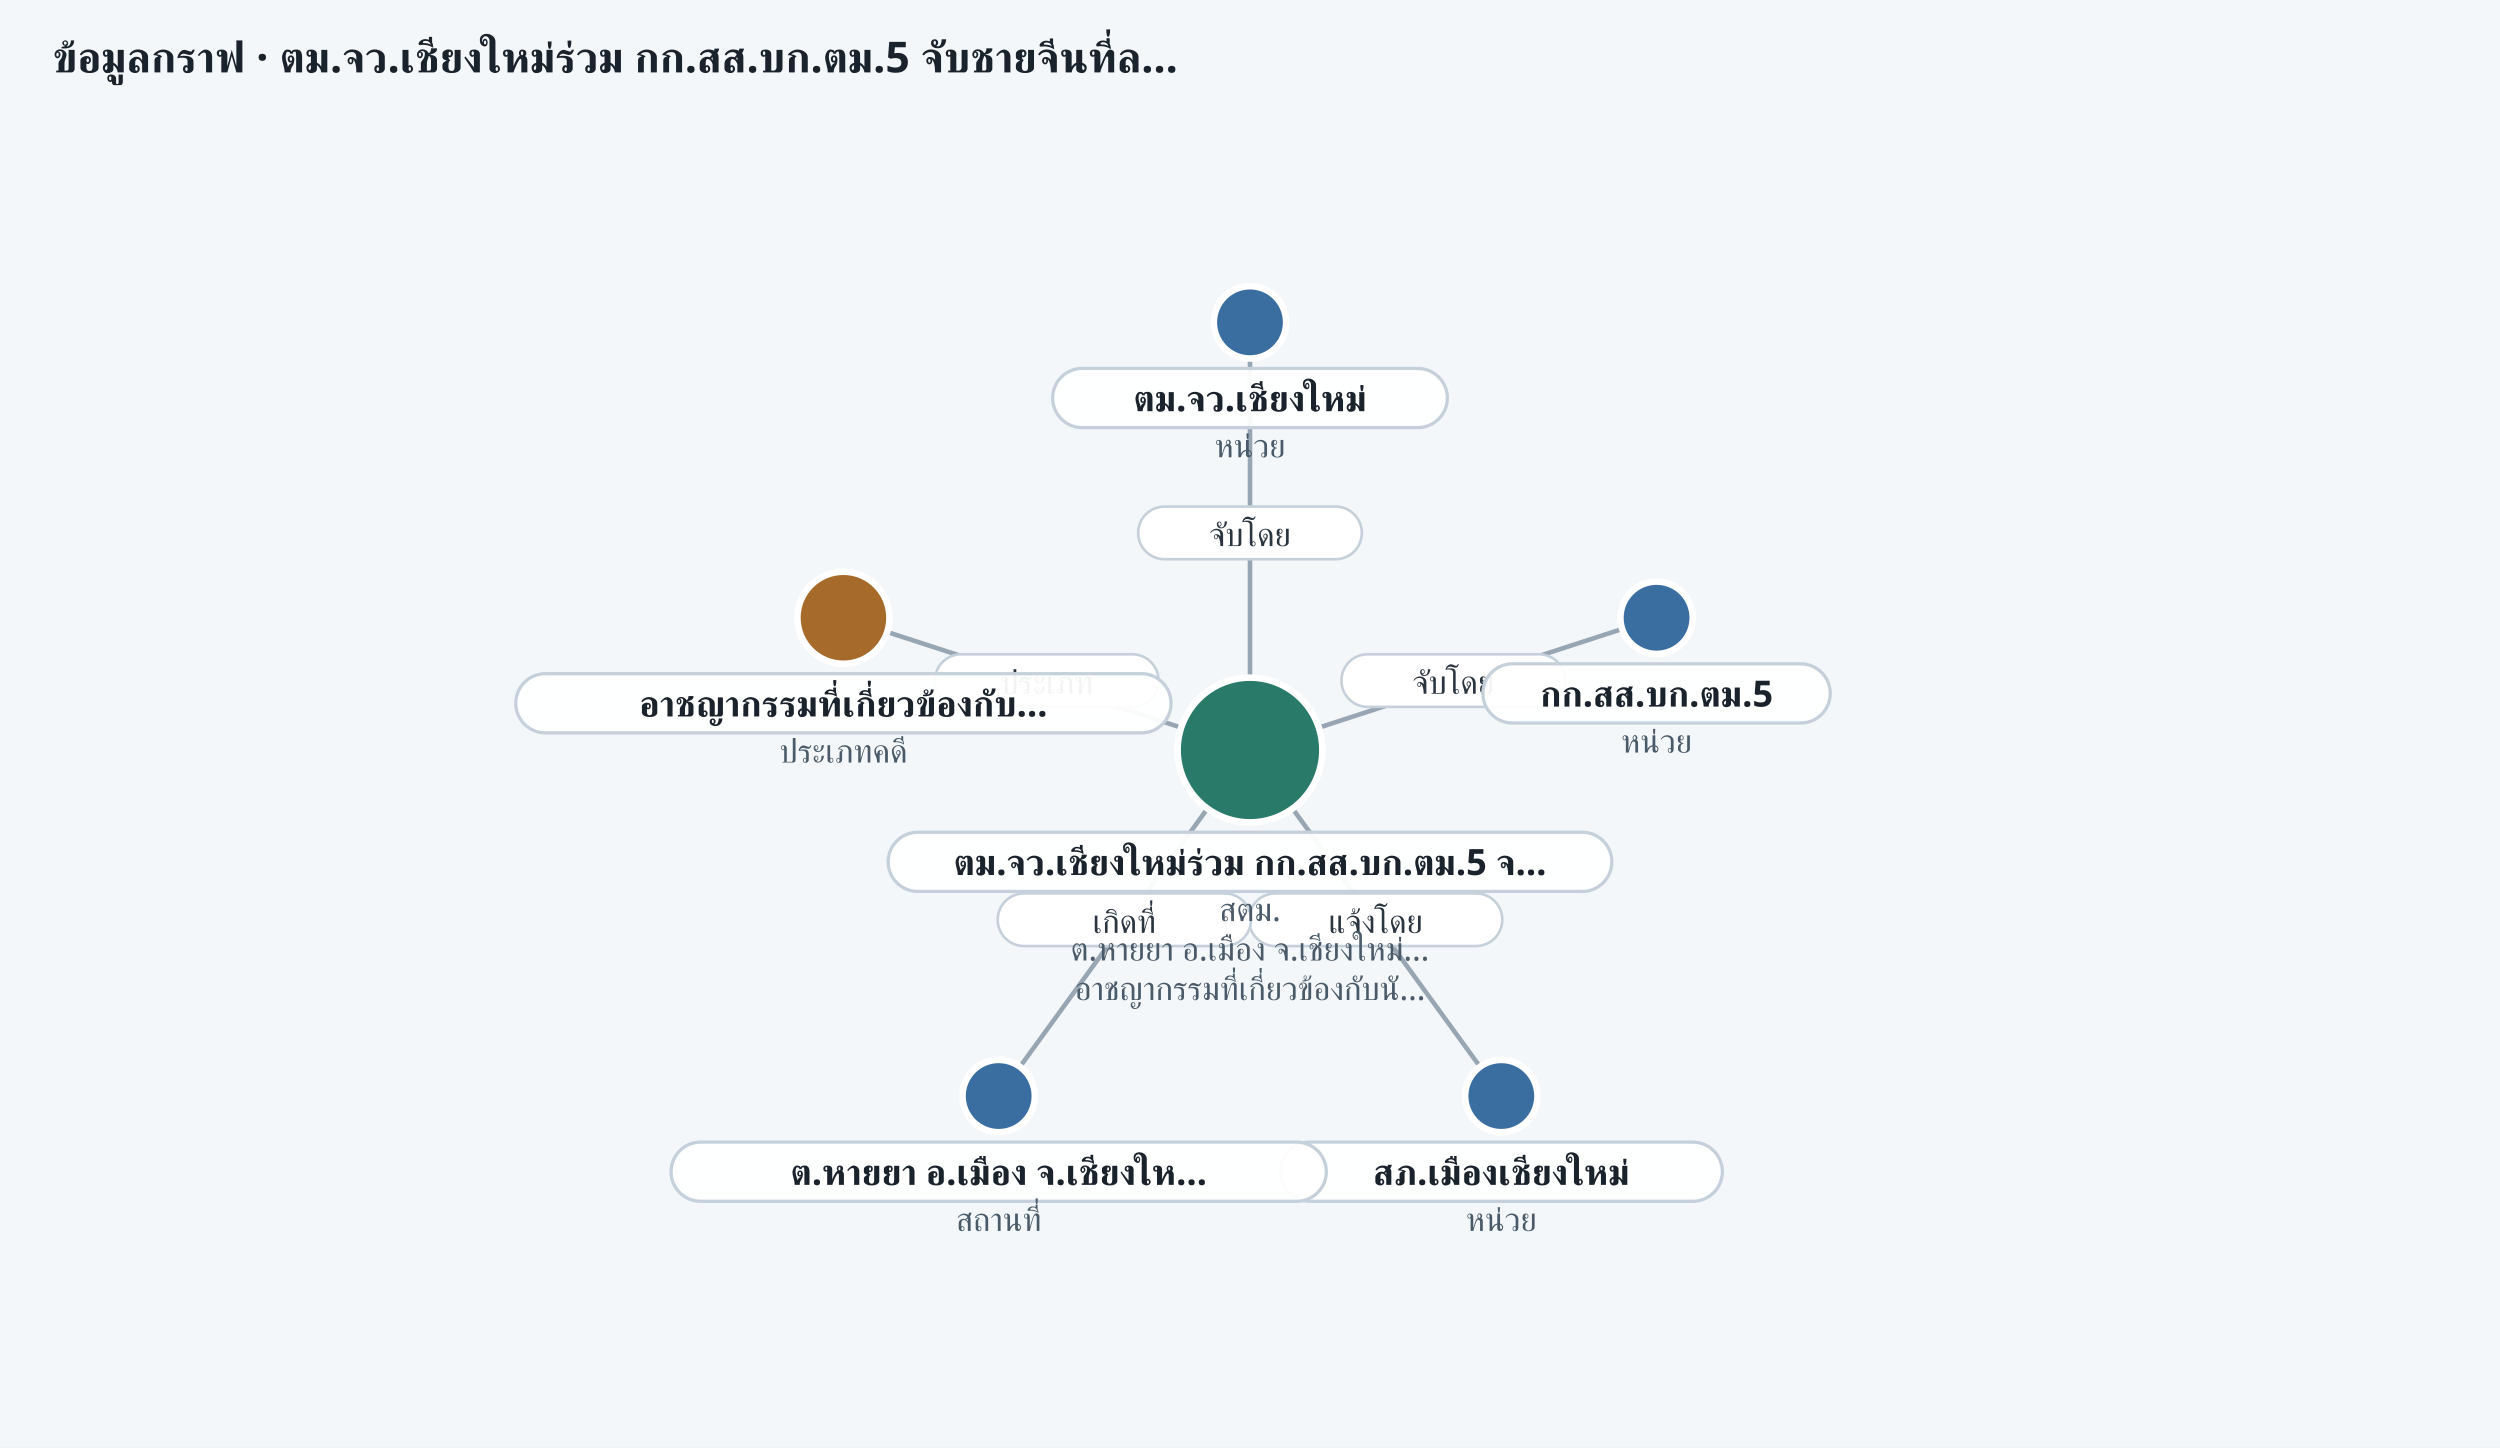
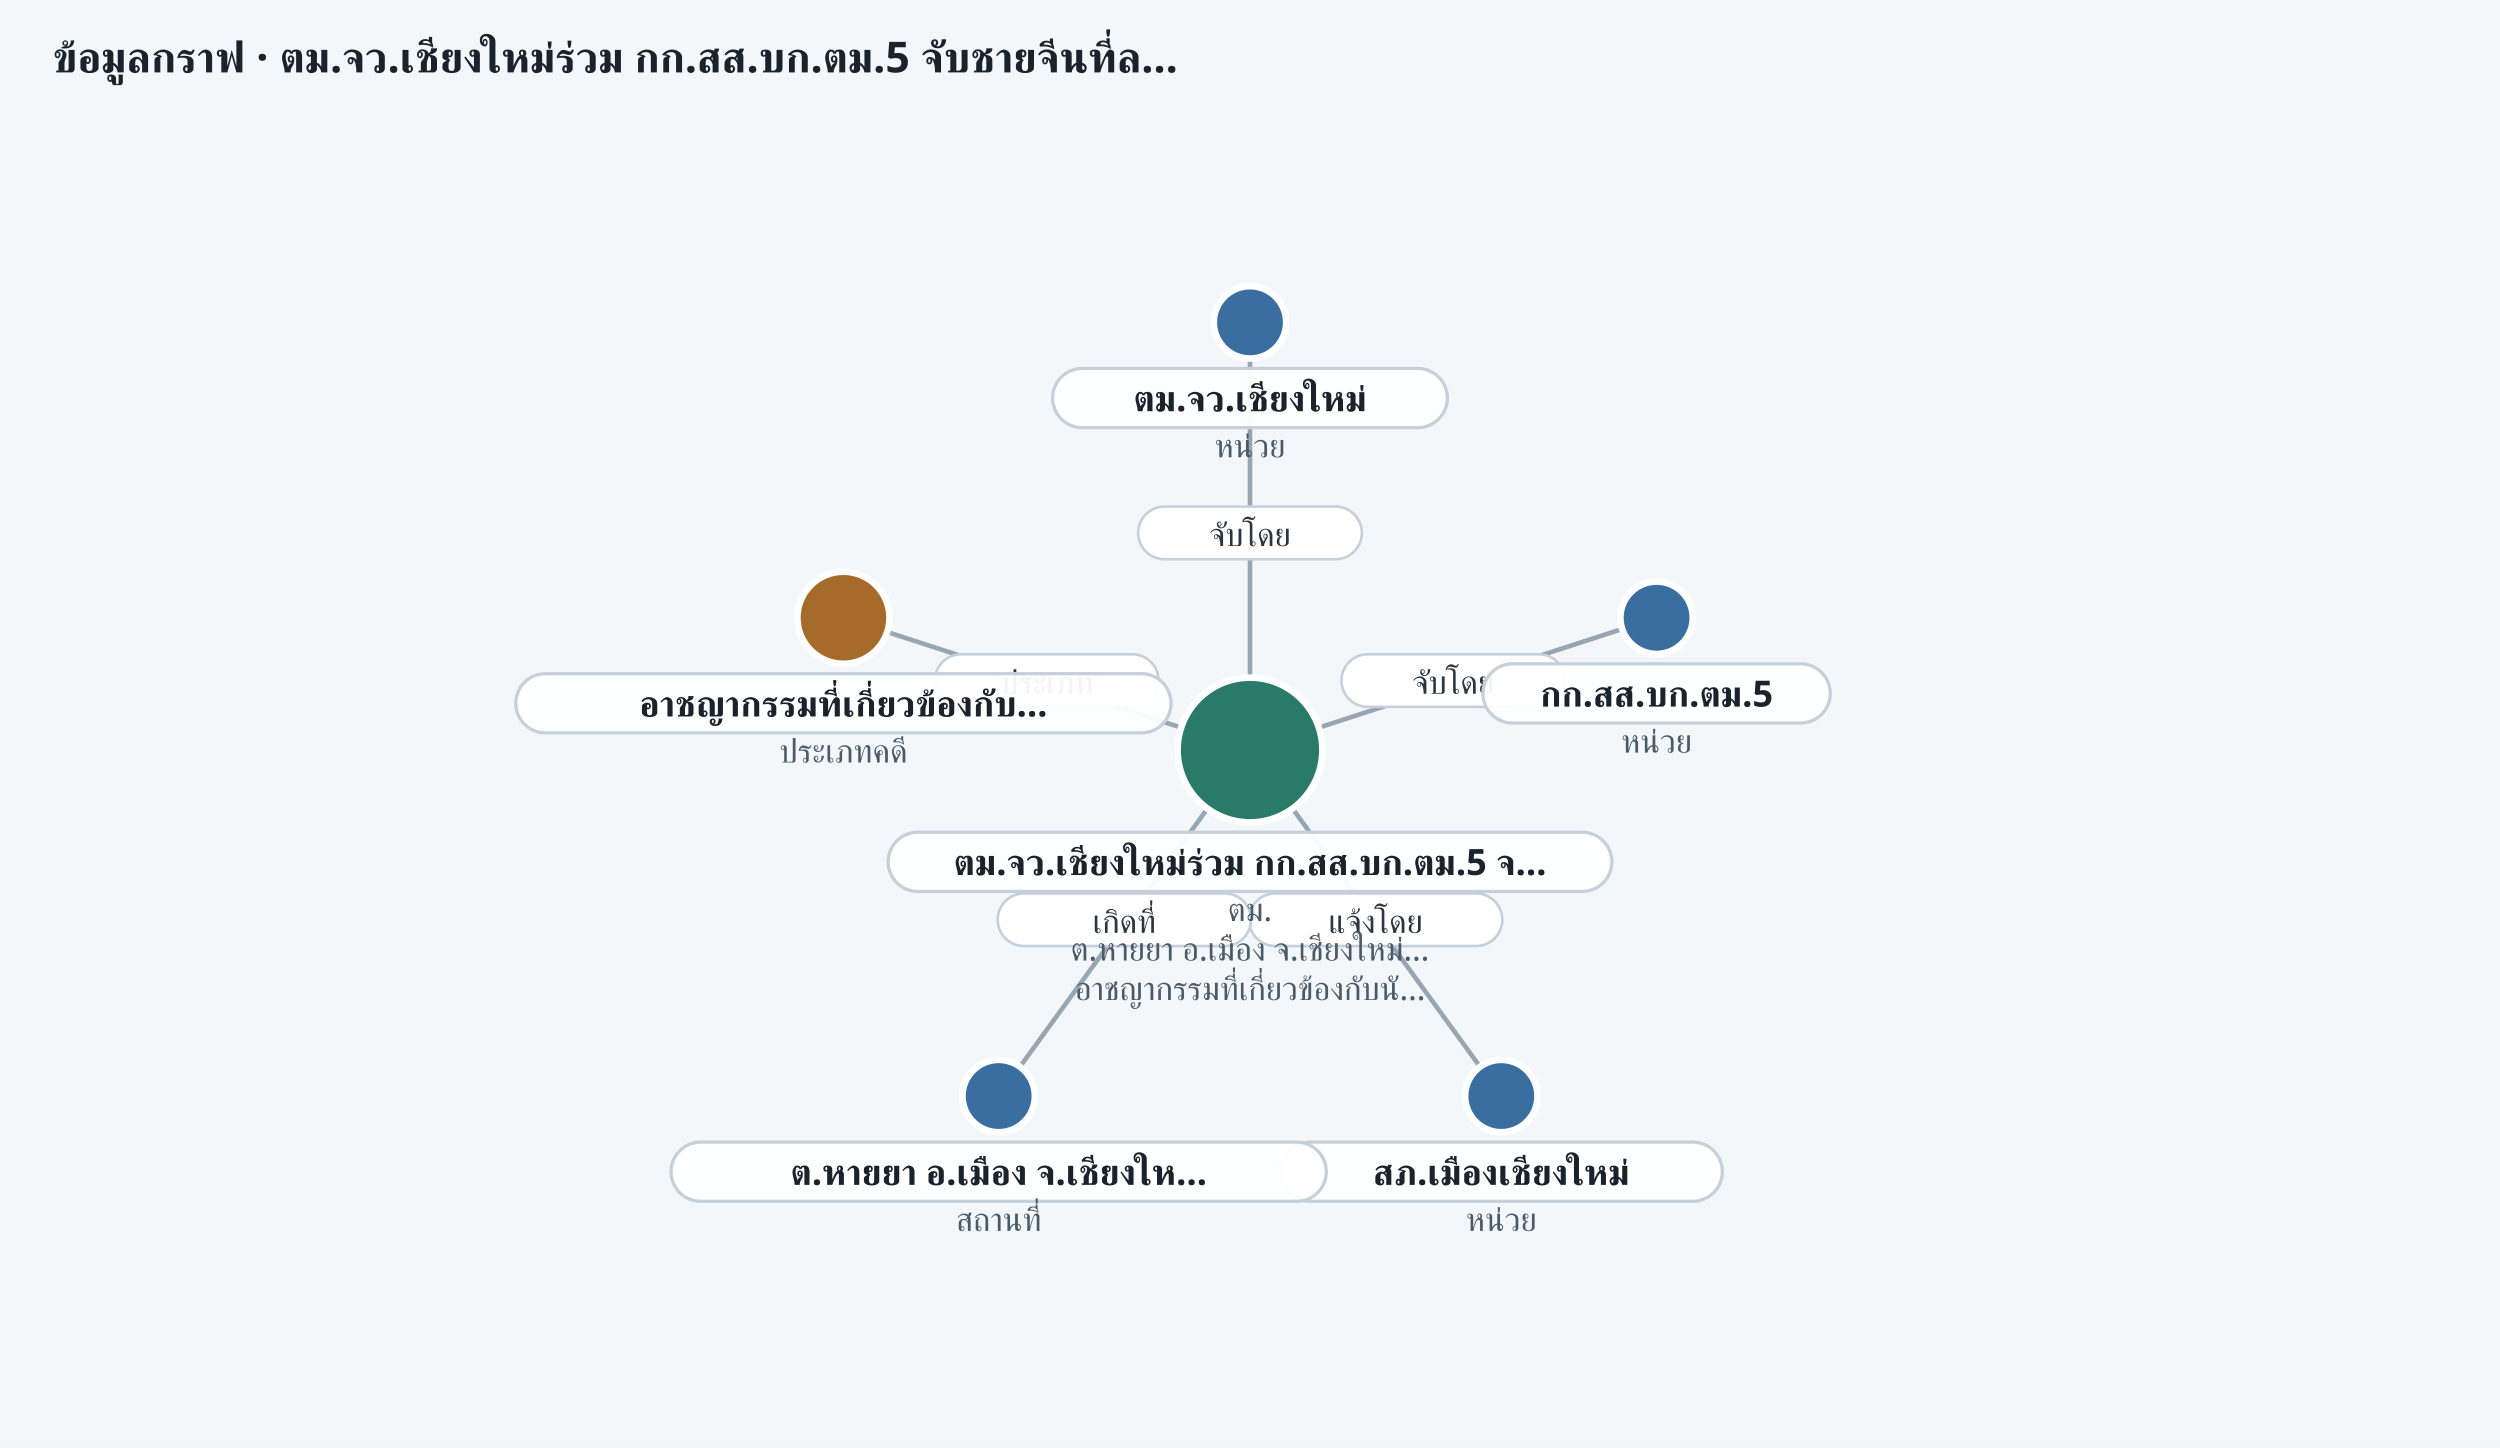
<svg xmlns="http://www.w3.org/2000/svg" width="760" height="440" viewBox="0 0 760 440" role="img" aria-label="ego graph 20261112-foreign-line-01">
  <rect width="100%" height="100%" fill="#f4f7fa" />
  <text x="16" y="22" font-size="13" font-weight="700" fill="#1a222c" font-family="Sarabun, Anuphan, sans-serif">ข้อมูลกราฟ · ตม.จว.เชียงใหม่ร่วม กก.สส.บก.ตม.5 จับชายจีนที่ล…</text>
  <line x1="380.0" y1="228.0" x2="380.0" y2="98.0" stroke="#7a8a9a" stroke-width="1.4" opacity="0.75" />
  <rect x="346.0" y="154.0" width="68.0" height="16" rx="8" fill="#fff" stroke="#c5d0da" stroke-width="0.8" />
  <text x="380.0" y="166.0" text-anchor="middle" font-size="10" fill="#2a3540" font-family="Sarabun, Anuphan, sans-serif">จับโดย</text>
  <line x1="380.0" y1="228.0" x2="503.6" y2="187.8" stroke="#7a8a9a" stroke-width="1.4" opacity="0.75" />
  <rect x="407.8" y="198.9" width="68.0" height="16" rx="8" fill="#fff" stroke="#c5d0da" stroke-width="0.8" />
  <text x="441.8" y="210.9" text-anchor="middle" font-size="10" fill="#2a3540" font-family="Sarabun, Anuphan, sans-serif">จับโดย</text>
  <line x1="380.0" y1="228.0" x2="456.4" y2="333.2" stroke="#7a8a9a" stroke-width="1.4" opacity="0.75" />
  <rect x="379.7" y="271.6" width="77.0" height="16" rx="8" fill="#fff" stroke="#c5d0da" stroke-width="0.8" />
  <text x="418.2" y="283.6" text-anchor="middle" font-size="10" fill="#2a3540" font-family="Sarabun, Anuphan, sans-serif">แจ้งโดย</text>
  <line x1="380.0" y1="228.0" x2="303.6" y2="333.2" stroke="#7a8a9a" stroke-width="1.4" opacity="0.75" />
  <rect x="303.3" y="271.6" width="77.0" height="16" rx="8" fill="#fff" stroke="#c5d0da" stroke-width="0.8" />
  <text x="341.8" y="283.6" text-anchor="middle" font-size="10" fill="#2a3540" font-family="Sarabun, Anuphan, sans-serif">เกิดที่</text>
  <line x1="380.0" y1="228.0" x2="256.4" y2="187.8" stroke="#7a8a9a" stroke-width="1.4" opacity="0.75" />
  <rect x="284.2" y="198.9" width="68.0" height="16" rx="8" fill="#fff" stroke="#c5d0da" stroke-width="0.8" />
  <text x="318.2" y="210.9" text-anchor="middle" font-size="10" fill="#2a3540" font-family="Sarabun, Anuphan, sans-serif">ประเภท</text>
  <circle cx="380.0" cy="228.0" r="22" fill="#2a7a6a" stroke="#fff" stroke-width="2" />
  <rect x="270.0" y="253.0" width="220.0" height="18" rx="9" fill="rgba(255,255,255,0.94)" stroke="#c5d0da" />
  <text x="380.0" y="266.0" text-anchor="middle" font-size="11" font-weight="600" fill="#1a222c" font-family="Sarabun, Anuphan, sans-serif">ตม.จว.เชียงใหม่ร่วม กก.สส.บก.ตม.5 จ…</text>
-   <text x="380.0" y="280.0" text-anchor="middle" font-size="10" fill="#4a5a68" font-family="Sarabun, Anuphan, sans-serif">สตม.</text>
+   <text x="380.0" y="280.0" text-anchor="middle" font-size="10" fill="#4a5a68" font-family="Sarabun, Anuphan, sans-serif">ตม.</text>
  <text x="380.0" y="292.0" text-anchor="middle" font-size="10" fill="#4a5a68" font-family="Sarabun, Anuphan, sans-serif">ต.หายยา อ.เมือง จ.เชียงใหม่…</text>
  <text x="380.0" y="304.0" text-anchor="middle" font-size="10" fill="#4a5a68" font-family="Sarabun, Anuphan, sans-serif">อาชญากรรมที่เกี่ยวข้องกับนั…</text>
  <circle cx="380.0" cy="98.0" r="11" fill="#3a6ea0" stroke="#fff" stroke-width="2" />
  <rect x="320.0" y="112.0" width="120.0" height="18" rx="9" fill="rgba(255,255,255,0.94)" stroke="#c5d0da" />
  <text x="380.0" y="125.0" text-anchor="middle" font-size="11" font-weight="600" fill="#1a222c" font-family="Sarabun, Anuphan, sans-serif">ตม.จว.เชียงใหม่</text>
  <text x="380.0" y="139.0" text-anchor="middle" font-size="10" fill="#4a5a68" font-family="Sarabun, Anuphan, sans-serif">หน่วย</text>
  <circle cx="503.6" cy="187.8" r="11" fill="#3a6ea0" stroke="#fff" stroke-width="2" />
  <rect x="450.8" y="201.8" width="105.6" height="18" rx="9" fill="rgba(255,255,255,0.94)" stroke="#c5d0da" />
  <text x="503.6" y="214.8" text-anchor="middle" font-size="11" font-weight="600" fill="#1a222c" font-family="Sarabun, Anuphan, sans-serif">กก.สส.บก.ตม.5</text>
  <text x="503.6" y="228.8" text-anchor="middle" font-size="10" fill="#4a5a68" font-family="Sarabun, Anuphan, sans-serif">หน่วย</text>
  <circle cx="456.4" cy="333.2" r="11" fill="#3a6ea0" stroke="#fff" stroke-width="2" />
  <rect x="389.2" y="347.2" width="134.4" height="18" rx="9" fill="rgba(255,255,255,0.94)" stroke="#c5d0da" />
  <text x="456.4" y="360.2" text-anchor="middle" font-size="11" font-weight="600" fill="#1a222c" font-family="Sarabun, Anuphan, sans-serif">สภ.เมืองเชียงใหม่</text>
  <text x="456.4" y="374.2" text-anchor="middle" font-size="10" fill="#4a5a68" font-family="Sarabun, Anuphan, sans-serif">หน่วย</text>
  <circle cx="303.6" cy="333.2" r="11" fill="#3a6ea0" stroke="#fff" stroke-width="2" />
  <rect x="204.0" y="347.2" width="199.2" height="18" rx="9" fill="rgba(255,255,255,0.94)" stroke="#c5d0da" />
  <text x="303.6" y="360.2" text-anchor="middle" font-size="11" font-weight="600" fill="#1a222c" font-family="Sarabun, Anuphan, sans-serif">ต.หายยา อ.เมือง จ.เชียงให…</text>
  <text x="303.6" y="374.2" text-anchor="middle" font-size="10" fill="#4a5a68" font-family="Sarabun, Anuphan, sans-serif">สถานที่</text>
  <circle cx="256.4" cy="187.8" r="14" fill="#a66b2a" stroke="#fff" stroke-width="2" />
  <rect x="156.8" y="204.8" width="199.2" height="18" rx="9" fill="rgba(255,255,255,0.94)" stroke="#c5d0da" />
  <text x="256.4" y="217.8" text-anchor="middle" font-size="11" font-weight="600" fill="#1a222c" font-family="Sarabun, Anuphan, sans-serif">อาชญากรรมที่เกี่ยวข้องกับ…</text>
  <text x="256.4" y="231.8" text-anchor="middle" font-size="10" fill="#4a5a68" font-family="Sarabun, Anuphan, sans-serif">ประเภทคดี</text>
</svg>
